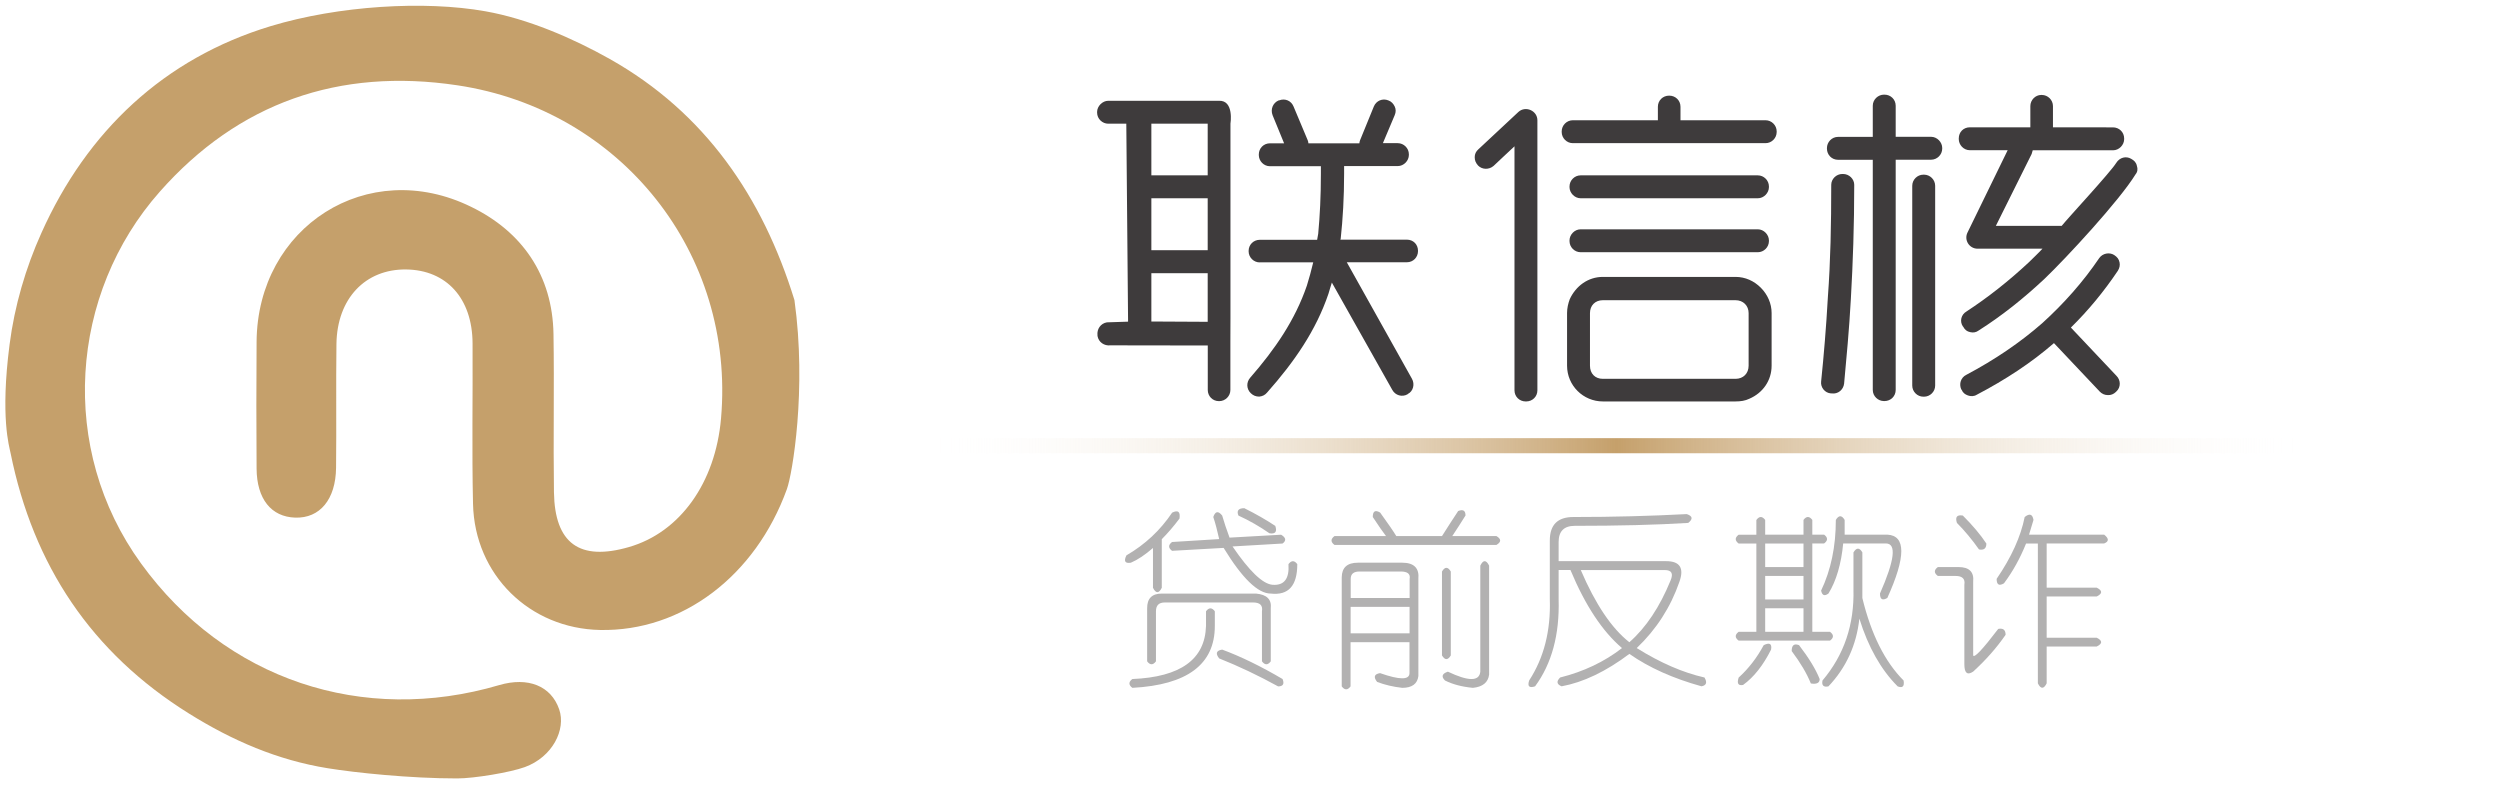
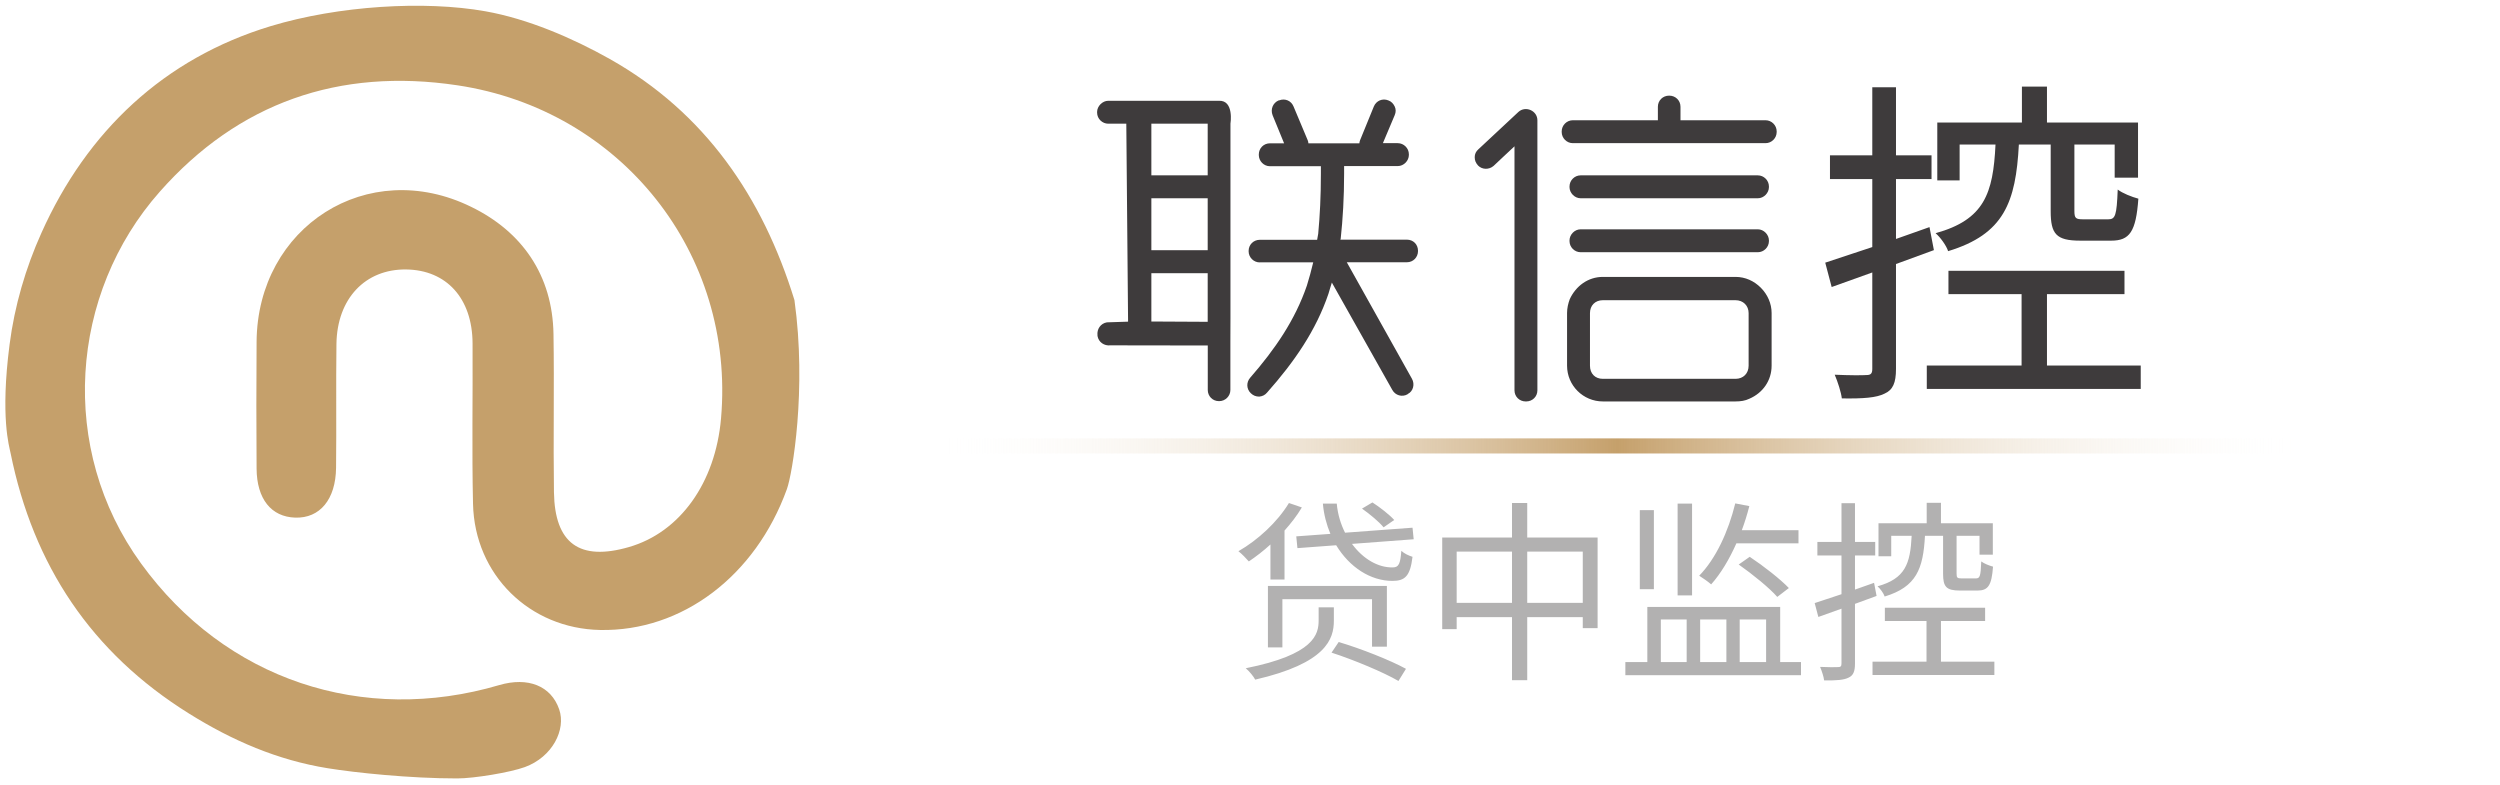
<svg xmlns="http://www.w3.org/2000/svg" version="1.1" id="图层_1" x="0px" y="0px" viewBox="0 0 3262 1024" style="enable-background:new 0 0 3262 1024;" xml:space="preserve">
  <style type="text/css">
	.st0{fill:#3E3B3C;}
	.st1{fill:#C5A06B;}
- 	.st2{opacity:0.4;enable-background:new    ;}
- 	.st3{fill:url(#SVGID_1_);}
+ 	.st2{font-family:'RTWSYueRoudGoDemo-Regular-GBpc-EUC-H';}
+ 	.st3{font-size:441.702px;}
+ 	.st4{fill:url(#SVGID_1_);}
+ 	.st5{opacity:0.4;fill:#3E3B3C;}
+ 	.st6{font-family:'YouYuan';}
+ 	.st7{font-size:251.556px;}
</style>
-   <path class="st0" d="M1605.4,446.3v62.6c0,7.9-6.6,14.5-14.5,14.5h-0.5c-8.3,0-14.5-6.6-14.5-14.5v-58.1l-127.1-0.2  c-7.9,0.9-15.4-4-16.8-12.3v-0.9c-0.9-7.9,4-15.4,12.3-16.8l27.6-0.9V418l-2.3-256.6H1446c-7.5,0-14.5-6.2-14.5-14.5V146  c0-7.5,7.1-14.5,14.5-14.5h144.4c20.1-0.9,15.1,29.9,15.1,29.9v254.1 M1502.3,228.8h73.5v-67.4h-73.5V228.8z M1502.3,326.5h73.5  v-67.8h-73.5V326.5z M1502.3,419.5l73.5,0.4v-63.4h-73.5V419.5z M1643.7,342.4c-7.9,0-14.5-6.6-14.5-14.5v-0.5  c0-8.3,6.6-14.5,14.5-14.5h74.9l1.4-7.9c2.2-23.3,3.5-49.3,3.5-78.4v-9.7h-66.5c-8.3,0-14.5-7.1-14.5-14.5v-0.9  c0-7.9,6.2-14.5,14.5-14.5h18.5l-15-36.6c-3.1-7.9,0.5-16.3,7.9-19.4h0.5c7.9-3.1,15.9,0.5,18.9,7.9l18.5,44.1  c0.5,1.4,0.9,2.6,0.9,4h66.5c0-1.4,0.5-2.6,0.9-4l18-44.1c3.1-7.5,11.4-11,18.9-7.9c4,1.4,6.6,4.4,8.3,7.9c1.7,3.5,1.7,7.5,0,11.4  l-15.4,36.5h19.4c7.9,0,14.5,6.6,14.5,14.5v0.9c0,7.5-6.6,14.5-14.5,14.5h-70v9.7c0,31.3-1.7,59.5-4.4,84.6c0,0.9-0.5,1.4-0.5,1.7  h86.8c8.3,0,14.5,6.2,14.5,14.5v0.5c0,7.9-6.2,14.5-14.5,14.5h-78.4l85,152c4,7.1,1.7,16.3-5.3,19.8l-0.5,0.5  c-7.1,4-15.9,1.4-19.8-5.7l-78.9-140.1c-1.4,4.8-3.1,9.7-4.4,14.5c-16.3,48-44.5,88.9-80.1,129c-2.6,3.1-5.7,4.8-10.2,5.3  c-4.4,0-7.9-1.4-11-4.4c-5.7-5.3-6.2-14.1-0.9-20.2c32.6-37.4,58.6-75.3,74-120.2c3.1-9.7,5.7-19.8,8.3-30.4h-69.9V342.4z" />
-   <path class="st0" d="M1981.3,146c9.2-8.3,24.7-1.7,24.7,11v352.3c0,8.3-6.6,14.5-14.5,14.5h-0.9c-7.9,0-14.5-6.2-14.5-14.5V190.9  c-9.2,8.3-18,17.1-27.3,25.6c-6.2,5.3-15,4.8-20.2-0.5c-3.1-3.5-4.4-6.6-4.4-11c0-4,1.7-7.5,4.8-10.2L1981.3,146z M2303.7,156.9  c7.9,0,14.5,6.6,14.5,14.5v0.9c0,7.9-6.6,14.5-14.5,14.5h-251.5c-7.9,0-14.5-6.6-14.5-14.5v-0.9c0-7.9,6.6-14.5,14.5-14.5h111v-17.6  c0-8.3,6.6-14.5,14.5-14.5h0.5c7.9,0,14.5,6.2,14.5,14.5v17.6H2303.7z M2044.7,408.4c0-6.2,1.4-12.3,3.5-18  c7.9-17.1,23.8-29.1,43.2-29.1h173.1c12.8,0,24.2,5.3,33,14.1c8.8,8.8,14.1,20.7,14.1,33v68.7c0,19.4-11.4,35.6-29.1,43.2  c-5.3,2.6-11.4,3.5-18,3.5h-173.1c-25.6,0-46.7-20.7-46.7-46.7L2044.7,408.4L2044.7,408.4z M2293.6,228.8c7.9,0,14.5,6.6,14.5,14.5  v0.9c0,7.5-6.6,14.5-14.5,14.5h-231.2c-7.9,0-14.5-7.1-14.5-14.5v-0.9c0-7.9,6.6-14.5,14.5-14.5H2293.6z M2293.6,299.2  c7.9,0,14.5,7.1,14.5,14.5v0.9c0,7.9-6.6,14.5-14.5,14.5h-231.2c-7.9,0-14.5-6.6-14.5-14.5v-0.9c0-7.5,6.6-14.5,14.5-14.5H2293.6z   M2074.6,477.2c0,10.2,6.6,17.1,16.8,17.1h173.1c10.2,0,17.1-7.1,17.1-17.1v-68.7c0-9.7-7.1-16.8-17.1-16.8h-173.1  c-10.2,0-16.8,7.1-16.8,16.8V477.2z" />
-   <path class="st0" d="M2419.4,241.1c0,52.9-1.7,101.7-4.4,148.9c-2.2,40.1-5.7,77.1-8.8,110.5c-0.9,7.9-7.9,14.1-16.3,12.8h-0.9  c-7.9-0.5-13.7-7.9-12.8-15.4c3.5-33.9,6.6-70.9,8.8-110.1c3.5-47.1,4.4-95.1,4.4-146.7c0-7.5,6.6-14.1,14.5-14.1h0.9  C2412.8,227,2419.4,233.6,2419.4,241.1z M2519.7,178.5c7.9,0,14.5,7.1,14.5,14.5v0.9c0,7.9-6.6,14.5-14.5,14.5h-46.2v300.4  c0,8.3-6.6,14.5-14.5,14.5h-0.9c-7.5,0-14.5-6.2-14.5-14.5V208.5h-45.3c-8.3,0-14.5-6.6-14.5-14.5v-0.9c0-7.5,6.2-14.5,14.5-14.5  h45.3V138c0-8.3,7.1-14.5,14.5-14.5h0.9c7.9,0,14.5,6.2,14.5,14.5v40.5H2519.7z M2525,503.1c0,7.9-6.6,14.5-14.5,14.5h-0.9  c-7.9,0-14.5-6.6-14.5-14.5V242.4c0-7.9,6.6-14.5,14.5-14.5h0.9c7.9,0,14.5,6.6,14.5,14.5V503.1z M2757.1,166.2  c7.9,0,14.5,6.2,14.5,14.5v0.9c0,7.5-6.6,14.5-14.5,14.5h-104.8c-0.5,1.7-0.9,3.5-1.4,4.8l-46.7,93.8h85.9  c9.2-11.4,63.3-69.5,71.2-82.2c4.4-7.1,12.8-9.2,19.4-5.3c4,2.2,6.6,4.8,7.5,9.2c1.4,4,0.9,7.9-1.7,11  c-20.7,33.9-90.6,109.5-118.8,136.4c-27.3,25.6-55.9,48.4-85.9,67.4c-3.5,2.6-7.1,3.1-11,2.2c-4.4-0.9-7.1-3.1-9.2-7.1l-0.5-0.5  c-4.4-6.6-2.2-15.4,4.8-19.4c28.2-18.5,55-39.6,81.5-64.3c5.7-5.7,11.9-11.4,17.6-17.6h-84.6c-11,0-18-11.4-13.2-21.1l52.4-107.4  h-49.3c-8.3,0-14.5-7.1-14.5-14.5v-0.9c0-8.3,6.2-14.5,14.5-14.5h78.9v-27.7c0-7.9,6.6-14.5,14.1-14.5h0.9c7.9,0,14.5,6.6,14.5,14.5  v27.7C2678.7,166.2,2757.1,166.2,2757.1,166.2z M2763.3,353.4c-18,26.8-38.3,51.5-61.2,74l59.5,63c5.7,5.7,5.7,15,0,20.2l-0.9,0.9  c-2.6,2.6-6.6,4.4-10.6,4c-4,0-7.5-1.7-10.2-4.4l-59.9-63.4c-29.5,25.6-63,47.6-100.8,67.4c-3.5,2.2-7.9,2.2-11.4,0.9  c-4-1.4-6.6-3.5-8.3-7.5l-0.5-0.5c-3.1-7.1-0.5-15.4,6.6-18.9c37.4-19.8,70.4-42.3,99.1-67.4c28.2-25.6,53.3-53.8,74.4-85  c4.4-6.2,13.2-7.9,19.4-4c4,2.6,6.2,5.3,7.1,9.7C2766.4,346.3,2765.5,349.9,2763.3,353.4z" />
+   <path class="st0" d="M1605.4,446.3v62.6c0,7.9-6.6,14.5-14.5,14.5h-0.5c-8.3,0-14.5-6.6-14.5-14.5v-58.1l-127.1-0.2  c-7.9,0.9-15.4-4-16.8-12.3v-0.9c-0.9-7.9,4-15.4,12.3-16.8l27.6-0.9V418l-2.3-256.6H1446c-7.5,0-14.5-6.2-14.5-14.5V146  c0-7.5,7.1-14.5,14.5-14.5h144.4c20.1-0.9,15.1,29.9,15.1,29.9v254.1 M1502.3,228.8h73.5v-67.4h-73.5V228.8z M1502.3,326.5h73.5  v-67.8h-73.5V326.5z M1502.3,419.5l73.5,0.4v-63.4h-73.5V419.5z M1643.7,342.4c-7.9,0-14.5-6.6-14.5-14.5v-0.5  c0-8.3,6.6-14.5,14.5-14.5h74.9l1.4-7.9c2.2-23.3,3.5-49.3,3.5-78.4v-9.7H1657c-8.3,0-14.5-7.1-14.5-14.5v-0.9  c0-7.9,6.2-14.5,14.5-14.5h18.5l-15-36.6c-3.1-7.9,0.5-16.3,7.9-19.4h0.5c7.9-3.1,15.9,0.5,18.9,7.9l18.5,44.1  c0.5,1.4,0.9,2.6,0.9,4h66.5c0-1.4,0.5-2.6,0.9-4l18-44.1c3.1-7.5,11.4-11,18.9-7.9c4,1.4,6.6,4.4,8.3,7.9c1.7,3.5,1.7,7.5,0,11.4  l-15.4,36.5h19.4c7.9,0,14.5,6.6,14.5,14.5v0.9c0,7.5-6.6,14.5-14.5,14.5h-70v9.7c0,31.3-1.7,59.5-4.4,84.6c0,0.9-0.5,1.4-0.5,1.7  h86.8c8.3,0,14.5,6.2,14.5,14.5v0.5c0,7.9-6.2,14.5-14.5,14.5h-78.4l85,152c4,7.1,1.7,16.3-5.3,19.8l-0.5,0.5  c-7.1,4-15.9,1.4-19.8-5.7l-78.9-140.1c-1.4,4.8-3.1,9.7-4.4,14.5c-16.3,48-44.5,88.9-80.1,129c-2.6,3.1-5.7,4.8-10.2,5.3  c-4.4,0-7.9-1.4-11-4.4c-5.7-5.3-6.2-14.1-0.9-20.2c32.6-37.4,58.6-75.3,74-120.2c3.1-9.7,5.7-19.8,8.3-30.4h-69.9L1643.7,342.4  L1643.7,342.4z" />
+   <path class="st0" d="M1981.3,146c9.2-8.3,24.7-1.7,24.7,11v352.3c0,8.3-6.6,14.5-14.5,14.5h-0.9c-7.9,0-14.5-6.2-14.5-14.5V190.9  c-9.2,8.3-18,17.1-27.3,25.6c-6.2,5.3-15,4.8-20.2-0.5c-3.1-3.5-4.4-6.6-4.4-11c0-4,1.7-7.5,4.8-10.2L1981.3,146z M2303.7,156.9  c7.9,0,14.5,6.6,14.5,14.5v0.9c0,7.9-6.6,14.5-14.5,14.5h-251.5c-7.9,0-14.5-6.6-14.5-14.5v-0.9c0-7.9,6.6-14.5,14.5-14.5h111v-17.6  c0-8.3,6.6-14.5,14.5-14.5h0.5c7.9,0,14.5,6.2,14.5,14.5v17.6H2303.7z M2044.7,408.4c0-6.2,1.4-12.3,3.5-18  c7.9-17.1,23.8-29.1,43.2-29.1h173.1c12.8,0,24.2,5.3,33,14.1c8.8,8.8,14.1,20.7,14.1,33v68.7c0,19.4-11.4,35.6-29.1,43.2  c-5.3,2.6-11.4,3.5-18,3.5h-173.1c-25.6,0-46.7-20.7-46.7-46.7V408.4L2044.7,408.4z M2293.6,228.8c7.9,0,14.5,6.6,14.5,14.5v0.9  c0,7.5-6.6,14.5-14.5,14.5h-231.2c-7.9,0-14.5-7.1-14.5-14.5v-0.9c0-7.9,6.6-14.5,14.5-14.5L2293.6,228.8L2293.6,228.8z   M2293.6,299.2c7.9,0,14.5,7.1,14.5,14.5v0.9c0,7.9-6.6,14.5-14.5,14.5h-231.2c-7.9,0-14.5-6.6-14.5-14.5v-0.9  c0-7.5,6.6-14.5,14.5-14.5H2293.6z M2074.6,477.2c0,10.2,6.6,17.1,16.8,17.1h173.1c10.2,0,17.1-7.1,17.1-17.1v-68.7  c0-9.7-7.1-16.8-17.1-16.8h-173.1c-10.2,0-16.8,7.1-16.8,16.8V477.2z" />
  <g>
    <path class="st1" d="M1026.7,638.3C985.7,751.6,889.9,824.1,783,822c-91.9-1.8-163.7-71.9-165.8-164.5   c-1.6-69.8-0.2-139.7-0.6-209.6c-0.3-58.6-34-95.7-86.8-96.3c-53.2-0.6-89.9,38-90.8,96.9c-0.7,53.9,0.1,107.8-0.5,161.9   c-0.5,41.4-21.2,66-53.3,65c-31.3-1-50.1-24.3-50.4-63.9c-0.4-55.1-0.4-110.4,0-165.5c1-150.1,145-242.4,280-176.1   c66.2,32.2,106.2,89,107.4,166.2c1.1,68.6-0.4,137.3,0.6,206c1,67.2,33.5,90.3,97.8,71.7c66.7-19.2,112.9-83.9,120.2-167.8   c18.8-215.2-130.2-402.7-344-434.7c-154.6-23.2-285.9,23-388.2,138.7c-117.9,133.1-133,335.8-24.5,485.3   c110.1,151.8,289.4,211,467.3,158.6c37.6-11,67.6,1,78.2,31.6c9.2,26.4-8.7,62.2-44.8,75.4c-19.2,7-66.3,14.8-88.3,14.8   c-61.3,0-132.5-7.4-168.8-13.3c-65.7-10.6-124.6-36.1-181-71.3C119,851.5,43.4,737.5,13.8,591.2c-1.7-8.7-13.6-46.5-1.3-141.7   c6.4-50.1,21-100,41.5-145.5C113.5,171.1,214.2,76.2,353.2,34.1c88.7-26.8,200.7-33.5,280-19.4C688.6,24.5,747,49.6,795.7,77   c124.1,69.9,199.4,180,240.9,314.6C1052.8,507.8,1033.9,618.8,1026.7,638.3z" />
  </g>
-   <g class="st2">
-     <path class="st0" d="M1469.8,724.6c24.3-14.1,44.2-32.7,59.6-55.7c7.7-3.8,10.9-1.3,9.6,7.7c-7.7,10.3-15.4,19.2-23.1,26.9v63.4   c-3.8,7.7-7.7,7.7-11.5,0v-51.9c-10.3,9-19.9,15.4-28.8,19.2C1467.9,735.5,1466,732.2,1469.8,724.6z M1585.1,797.6v19.2   c0,50-35.9,76.9-107.6,80.7c-5.1-3.8-5.1-7.7,0-11.5c62.8-2.6,94.8-25.6,96.1-69.2v-19.2C1577.4,792.5,1581.3,792.5,1585.1,797.6z    M1515.9,774.5h123c14.1,1.3,20.5,7.7,19.2,19.2v69.2c-3.8,5.1-7.7,5.1-11.5,0v-65.3c1.3-7.7-2.6-11.5-11.5-11.5h-115.3   c-7.7,0-11.5,3.8-11.5,11.5v65.3c-3.8,5.1-7.7,5.1-11.5,0v-69.2C1496.7,780.9,1503.1,774.5,1515.9,774.5z M1594.7,672.7   c2.6,9,5.8,18.6,9.6,28.8l67.3-3.8c6.4,3.8,7,7.7,1.9,11.5l-65.3,3.8c21.8,32,39.1,48.7,51.9,50c15.4,1.3,22.4-7.7,21.1-26.9   c3.8-5.1,7.7-5.1,11.5,0c0,28.2-11.5,41-34.6,38.4c-16.7,0-37.2-19.8-61.5-59.6l-67.3,3.8c-5.1-3.8-5.1-7.7,0-11.5l61.5-3.8   c-2.6-11.5-5.1-21.1-7.7-28.8C1585.7,666.9,1589.6,666.3,1594.7,672.7z M1594.7,847.6c24.3,9,50.6,21.8,78.8,38.4   c2.6,6.4,0.6,9.6-5.8,9.6c-25.6-14.1-51.3-26.3-76.9-36.5C1585.7,852.7,1587,848.8,1594.7,847.6z M1615.9,672.7   c-2.6-6.4,0-9.6,7.7-9.6c15.4,7.7,28.8,15.4,40.4,23.1c2.6,7.7,0,10.9-7.7,9.6C1643.4,686.8,1629.9,679.1,1615.9,672.7z" />
-     <path class="st0" d="M1791.2,674.6c0-7.7,3.2-9.6,9.6-5.8c10.2,14.1,17.3,24.4,21.1,30.7h59.6c6.4-10.2,13.5-21.1,21.1-32.7   c6.4-2.6,9.6-0.6,9.6,5.8c-6.4,10.3-12.2,19.2-17.3,26.9h57.7c6.4,3.8,6.4,7.7,0,11.5h-211.4c-5.1-3.8-5.1-7.7,0-11.5h67.3   C1804.6,694.5,1798.8,686.1,1791.2,674.6z M1771.9,734.2h57.7c15.4,0,22.4,7.1,21.1,21.1v126.8c-1.3,10.2-8.3,15.4-21.1,15.4   c-11.5-1.3-22.4-3.8-32.7-7.7c-5.1-6.4-3.8-10.3,3.8-11.5c25.6,9,38.4,9,38.4,0v-40.4h-76.9v57.7c-3.8,5.1-7.7,5.1-11.5,0V753.4   C1750.8,740.6,1757.8,734.2,1771.9,734.2z M1827.7,745.7h-53.8c-7.7,0-11.5,3.2-11.5,9.6v25h76.9v-25   C1840.5,748.9,1836.6,745.7,1827.7,745.7z M1839.2,791.8h-76.9v34.6h76.9V791.8z M1893,745.7v109.5c-3.8,6.4-7.7,6.4-11.5,0V745.7   C1885.3,739.3,1889.2,739.3,1893,745.7z M1943,738v142.2c-1.3,10.2-8.3,16-21.1,17.3c-14.1-1.3-26.3-4.5-36.5-9.6   c-5.1-5.1-3.8-9,3.8-11.5c26.9,12.8,41,12.8,42.3,0V738C1935.3,730.3,1939.1,730.3,1943,738z" />
-     <path class="st0" d="M2052.9,674.6c51.2,0,100.6-1.3,148-3.8c7.7,2.6,8.3,6.4,1.9,11.5c-42.3,2.6-91.6,3.8-148,3.8   c-14.1,0-21.1,7.1-21.1,21.1v25H2174c17.9,0,23.7,9,17.3,26.9c-11.5,33.3-30.1,62.1-55.7,86.5c30.7,19.2,60.2,32,88.4,38.4   c3.8,6.4,2.6,10.2-3.8,11.5c-37.2-10.3-68.6-24.4-94.2-42.3c-30.7,23.1-60.2,37.1-88.4,42.3c-6.4-2.6-7.1-6.4-1.9-11.5   c30.7-7.7,57.7-20.5,80.7-38.4c-25.6-21.8-48-55.7-67.3-101.9h-15.4v38.4c1.3,46.1-9,83.9-30.7,113.4c-7.7,2.6-10.3,0-7.7-7.7   c19.2-29.5,28.2-64.7,26.9-105.7v-76.9C2022.2,684.8,2032.4,674.6,2052.9,674.6z M2172.1,743.8h-109.5   c19.2,44.8,40.4,76.2,63.4,94.2c21.8-19.2,39.7-46.1,53.8-80.7C2183.6,748.3,2181.1,743.8,2172.1,743.8z" />
-     <path class="st0" d="M2303.2,678.4v19.2h50v-19.2c3.8-5.1,7.7-5.1,11.5,0v19.2h15.4c5.1,3.8,5.1,7.7,0,11.5h-15.4v115.3h23.1   c5.1,3.8,5.1,7.7,0,11.5h-119.2c-5.1-3.8-5.1-7.7,0-11.5h23.1V709.2h-23.1c-5.1-3.8-5.1-7.7,0-11.5h23.1v-19.2   C2295.5,673.3,2299.3,673.3,2303.2,678.4z M2301.3,841.8c7.7-3.8,10.9-1.9,9.6,5.8c-10.3,20.5-22.4,35.9-36.5,46.1   c-6.4,1.3-8.3-1.9-5.8-9.6C2281.4,872.5,2292.3,858.5,2301.3,841.8z M2353.2,709.2h-50v30.7h50V709.2z M2353.2,751.5h-50v30.7h50   V751.5z M2353.2,793.7h-50v30.7h50V793.7z M2337.8,849.5c0-7.7,3.2-10.2,9.6-7.7c12.8,16.7,21.8,31.4,26.9,44.2   c0,5.1-3.8,7-11.5,5.8C2357.6,878.9,2349.3,864.8,2337.8,849.5z M2395.4,678.4c3.8-6.4,7.7-6.4,11.5,0v19.2h55.7   c24.3,1.3,24.3,28.8,0,82.6c-6.4,3.8-9.6,1.9-9.6-5.8c19.2-43.6,21.8-65.3,7.7-65.3H2405c-2.6,26.9-9,48.7-19.2,65.3   c-5.1,3.8-8.3,2.6-9.6-3.8C2389,743.8,2395.4,713,2395.4,678.4z M2418.5,720.7c3.8-6.4,7.7-6.4,11.5,0v59.6   c11.5,47.4,29.5,83.3,53.8,107.6c1.3,7.7-1.3,10.2-7.7,7.7c-21.8-21.8-38.4-51.2-50-88.4c-3.8,34.6-17.3,64.1-40.4,88.4   c-6.4,1.3-9-1.3-7.7-7.7c28.2-33.3,41.6-73,40.4-119.2V720.7z" />
-     <path class="st0" d="M2528.5,739.9h26.9c14.1,0,20.5,6.4,19.2,19.2v96.1c1.3,3.8,12.2-7.7,32.7-34.6c6.4-1.3,9.6,1.3,9.6,7.7   c-11.5,16.7-25.6,32.7-42.3,48c-7.7,5.1-11.5,1.9-11.5-9.6V763c1.3-7.7-2.6-11.5-11.5-11.5h-23.1   C2523.3,747.6,2523.3,743.8,2528.5,739.9z M2561.1,672.7c12.8,12.8,23.1,25,30.7,36.5c0,6.4-3.2,9-9.6,7.7   c-9-12.8-18.6-24.3-28.8-34.6C2550.9,674.6,2553.4,671.4,2561.1,672.7z M2641.8,674.6c6.4-5.1,10.2-3.8,11.5,3.8l-5.8,19.2h98   c6.4,5.1,6.4,9,0,11.5h-75v57.7h65.3c7.7,3.8,7.7,7.7,0,11.5h-65.3v53.8h65.3c7.7,3.8,7.7,7.7,0,11.5h-65.3v48   c-3.8,7.7-7.7,7.7-11.5,0V709.2h-15.4c-7.7,19.2-17.3,36.5-28.8,51.9c-6.4,3.8-9.6,1.9-9.6-5.8   C2624.5,727.1,2636.7,700.2,2641.8,674.6z" />
-   </g>
-   <linearGradient id="SVGID_1_" gradientUnits="userSpaceOnUse" x1="1211.2" y1="442.45" x2="3007.1" y2="442.45" gradientTransform="matrix(1 0 0 -1 0 1024)">
+   <text transform="matrix(1 0 0 1 2369.197 484.4966)" class="st0 st2 st3">控</text>
+   <linearGradient id="SVGID_1_" gradientUnits="userSpaceOnUse" x1="1212.3" y1="442.15" x2="3008.2" y2="442.15" gradientTransform="matrix(1 0 0 -1 0 1024)">
    <stop offset="0" style="stop-color:#FFFFFF;stop-opacity:0" />
    <stop offset="0.5" style="stop-color:#C5A06B" />
    <stop offset="1" style="stop-color:#FFFFFF;stop-opacity:0" />
  </linearGradient>
-   <rect x="1211.2" y="571.7" class="st3" width="1795.9" height="19.7" />
+   <rect x="1212.3" y="572" class="st4" width="1795.9" height="19.7" />
+   <text transform="matrix(1 0 0 1 1606.087 867.6502)" class="st5 st6 st7">贷中监控</text>
</svg>
